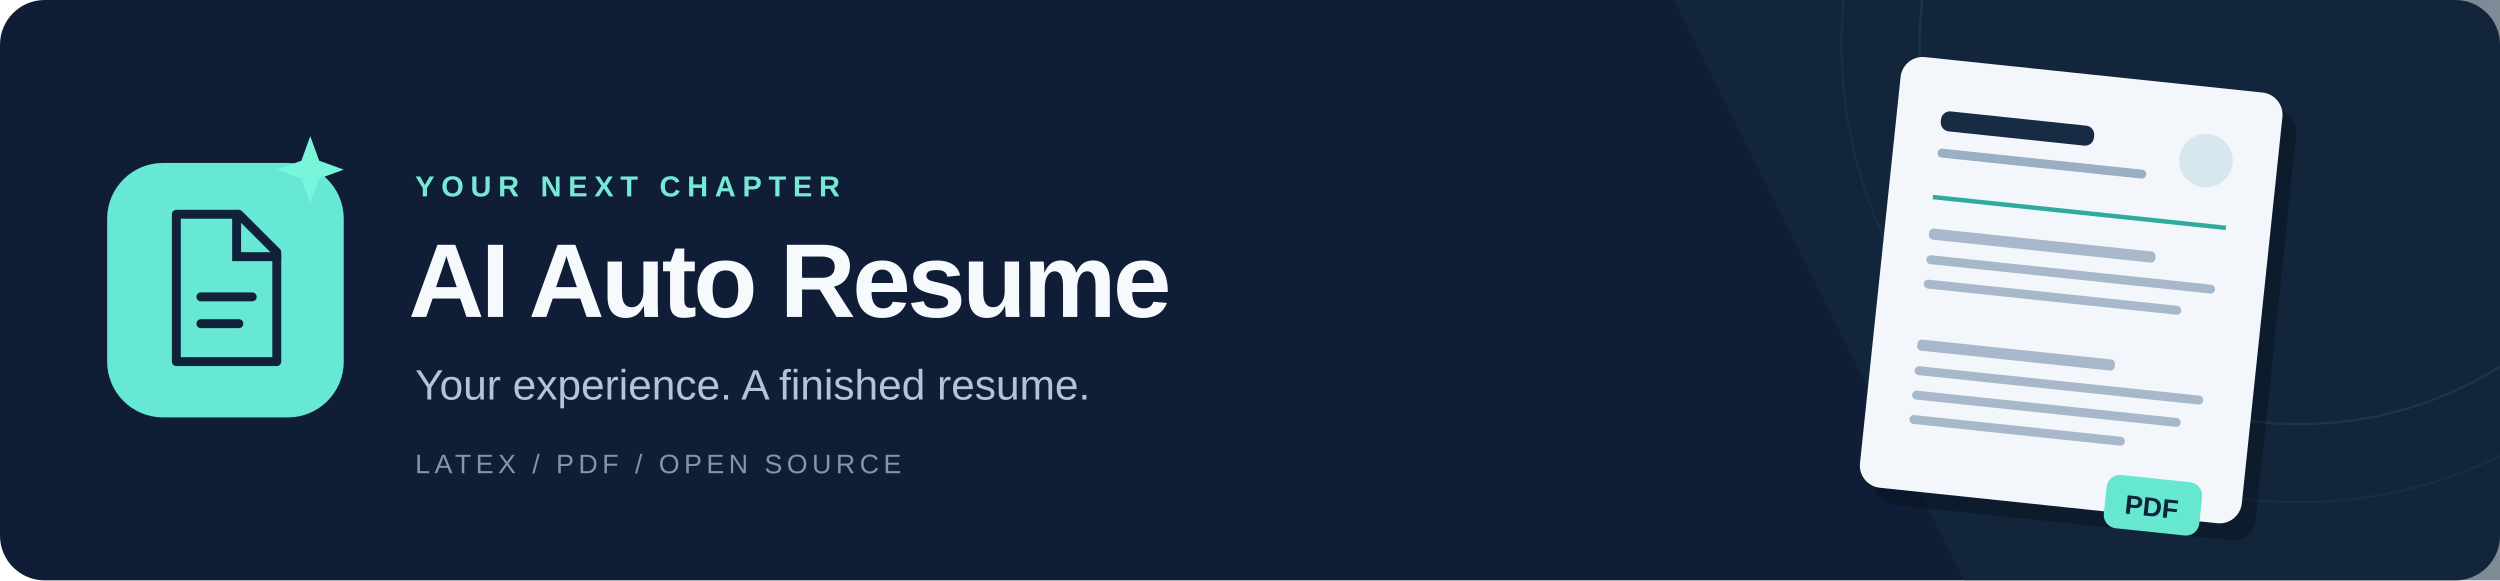
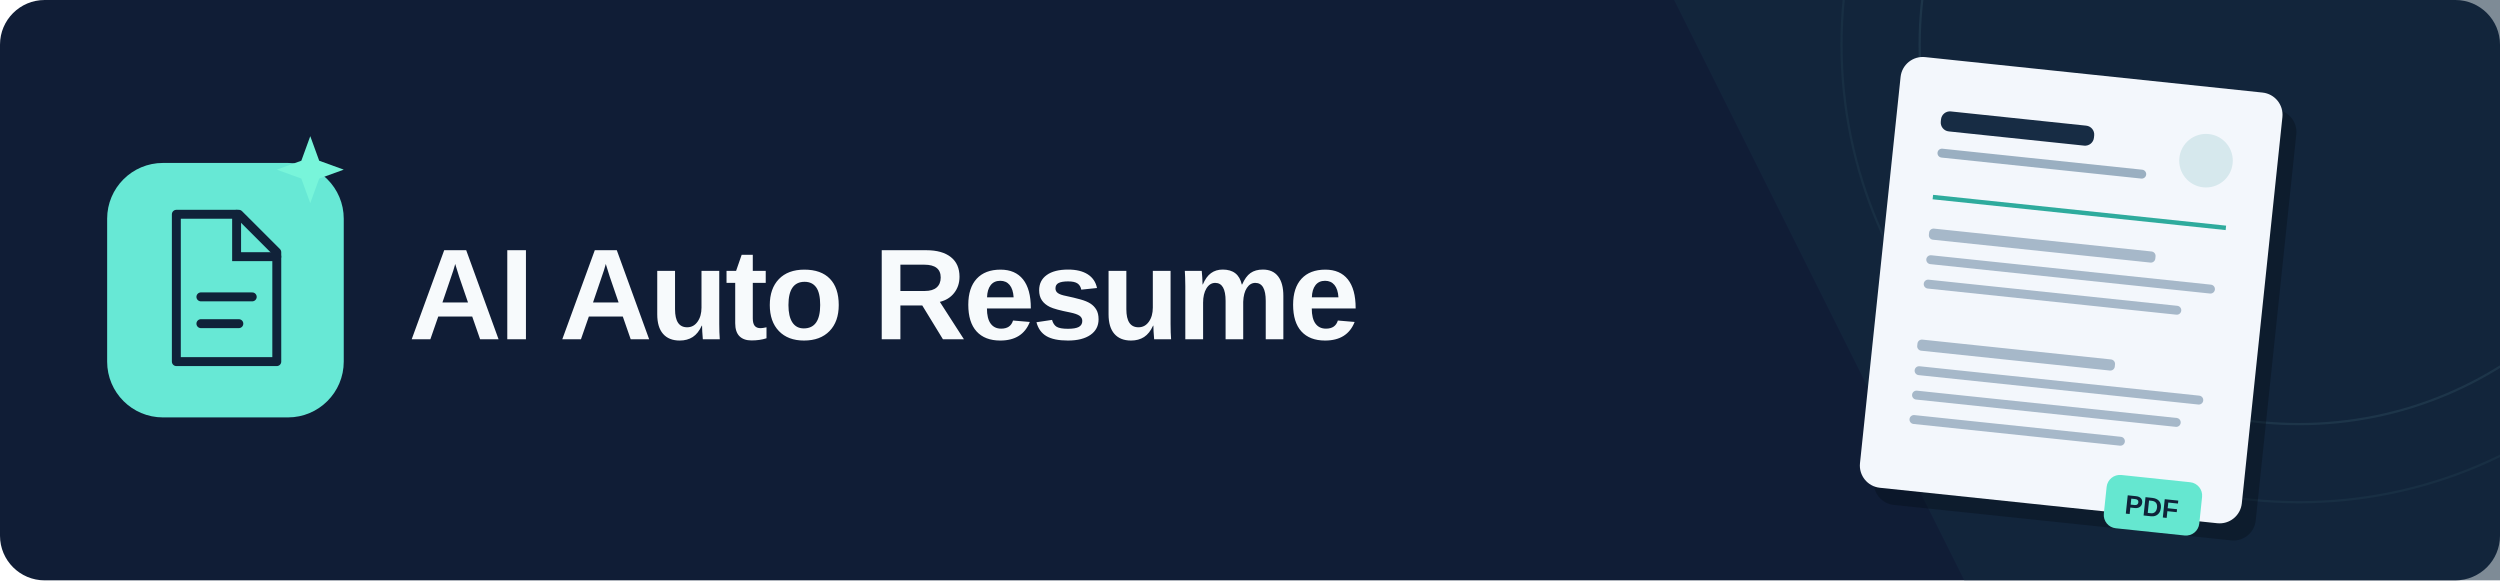
<svg xmlns="http://www.w3.org/2000/svg" width="1120" height="260" viewBox="0 0 1120 260" role="img" aria-labelledby="title desc">
  <rect width="1120" height="260" rx="20" fill="#101d36" />
  <path d="M750 0h370v260H880Z" fill="#142c40" opacity=".55" />
  <circle cx="1030" cy="20" r="170" fill="none" stroke="#315365" opacity=".35" />
  <circle cx="1030" cy="20" r="205" fill="none" stroke="#315365" opacity=".2" />
  <rect x="48" y="73" width="106" height="114" rx="25" fill="#67e8d5" />
  <path d="M79 96h28l17 17v49H79Z" fill="none" stroke="#102239" stroke-width="4" stroke-linejoin="round" />
  <path d="M106 96v19h18M90 133h23M90 145h17" fill="none" stroke="#102239" stroke-width="4" stroke-linecap="round" />
  <path d="m139 61 4 11 11 4-11 4-4 11-4-11-11-4 11-4Z" fill="#78f5da" />
  <g font-family="Arial">
-     <text x="186" y="88" fill="#75e9d6" font-size="13" font-weight="600" letter-spacing="3">YOUR NEXT CHAPTER</text>
-     <text x="183" y="142" fill="#f7fafc" font-size="47" font-weight="700" letter-spacing="-1.5">AI Auto Resume</text>
-     <text x="186" y="179" fill="#b4c4d7" font-size="19">Your experience. A finished resume.</text>
-     <text x="186" y="212" fill="#8096af" font-size="12" letter-spacing="2">LATEX / PDF / OPEN SOURCE</text>
+     <text x="183" y="152" fill="#f7fafc" font-size="58" font-weight="700" letter-spacing="-1.5">AI Auto Resume</text>
  </g>
  <g transform="translate(842 33) rotate(6 86 96)">
    <rect x="7" y="7" width="172" height="194" rx="10" fill="#030b15" opacity=".35" />
    <rect width="172" height="194" rx="10" fill="#f3f7fc" />
    <rect x="20" y="23" width="69" height="9" rx="4" fill="#172c44" />
    <rect x="20" y="40" width="94" height="4" rx="2" fill="#9aafc1" />
    <circle cx="140" cy="33" r="12" fill="#d6e8ed" />
    <path d="M20 62h132" stroke="#2eab9d" stroke-width="2" />
    <g fill="#a6b8c9">
      <rect x="20" y="76" width="102" height="5" rx="2" />
      <rect x="20" y="88" width="130" height="4" rx="2" />
      <rect x="20" y="99" width="116" height="4" rx="2" />
      <rect x="20" y="126" width="89" height="5" rx="2" />
      <rect x="20" y="138" width="130" height="4" rx="2" />
      <rect x="20" y="149" width="121" height="4" rx="2" />
      <rect x="20" y="160" width="97" height="4" rx="2" />
    </g>
    <rect x="111" y="177" width="43" height="24" rx="6" fill="#65e7d0" />
    <text x="132" y="194" text-anchor="middle" font-family="Arial" font-size="12" font-weight="700" fill="#102239">PDF</text>
  </g>
</svg>
